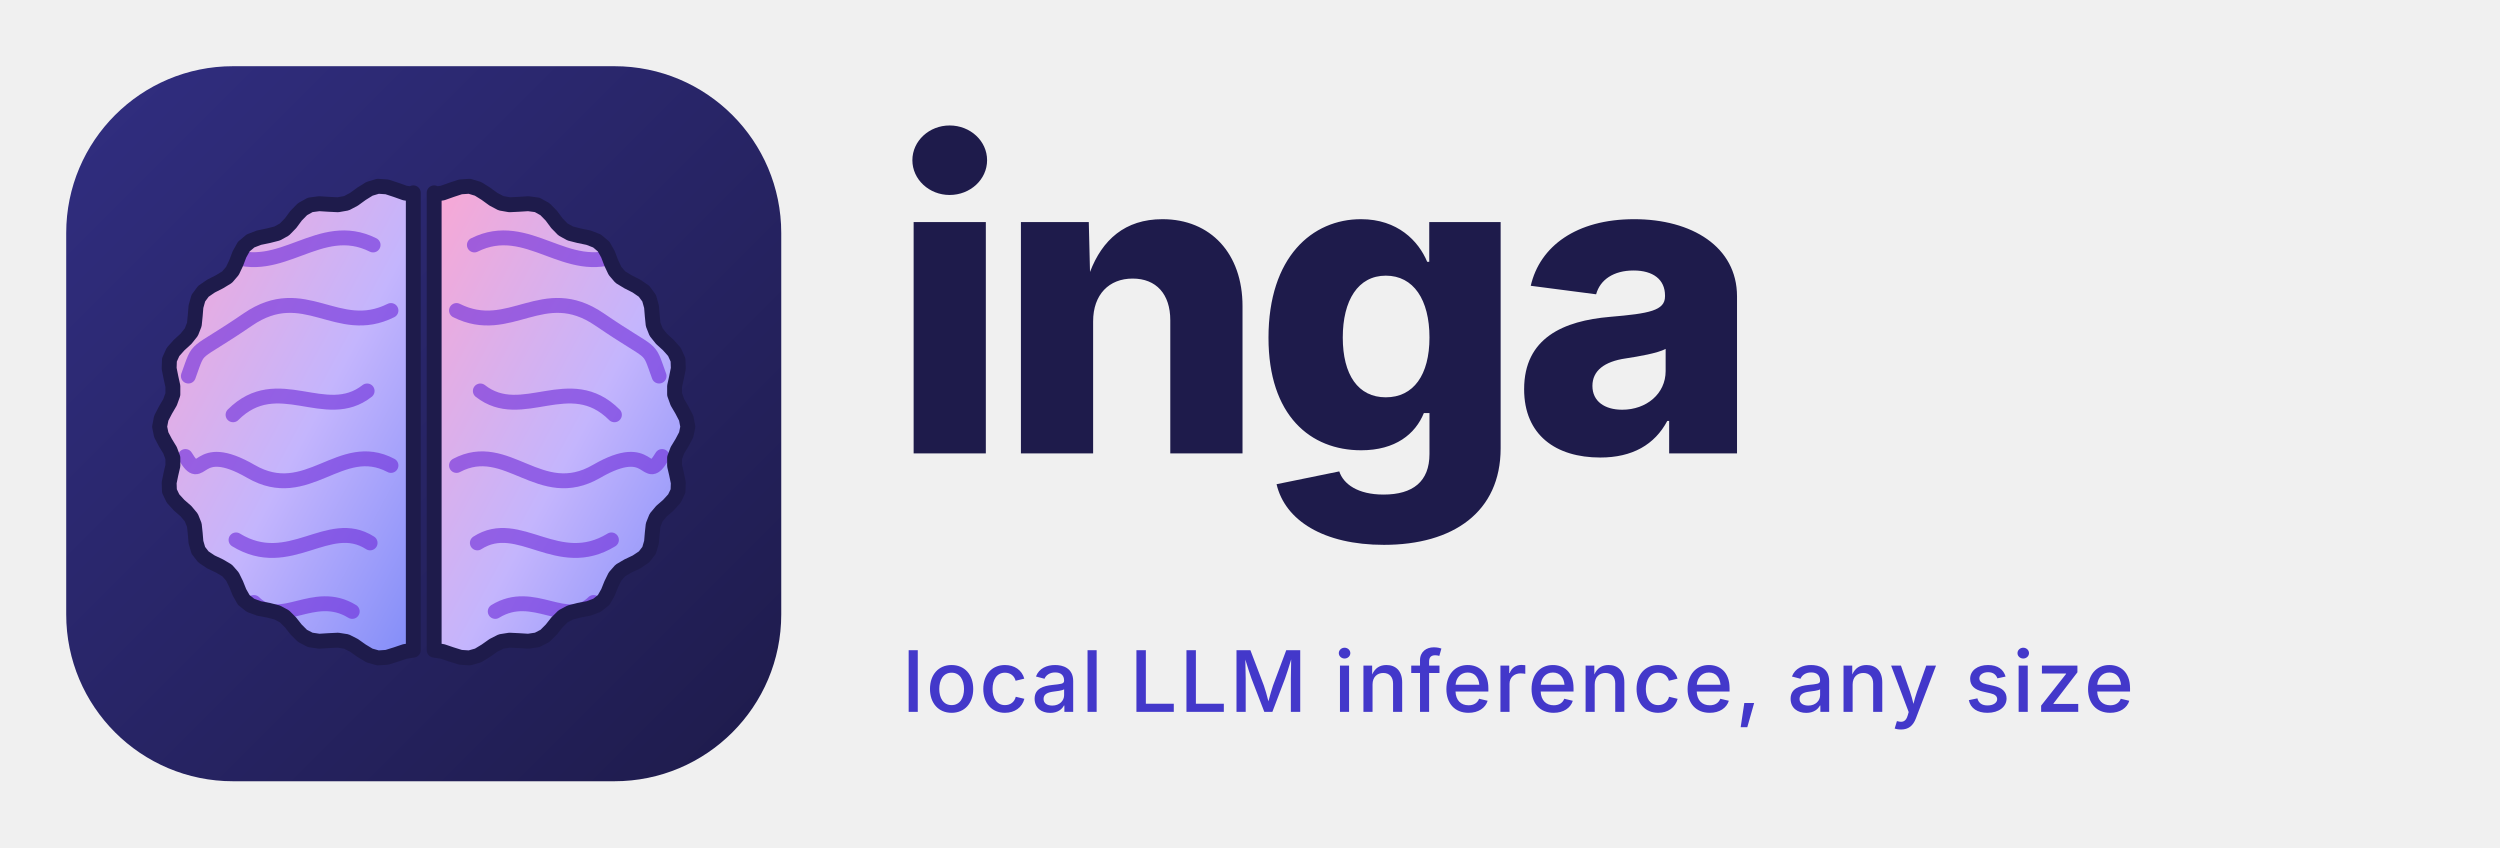
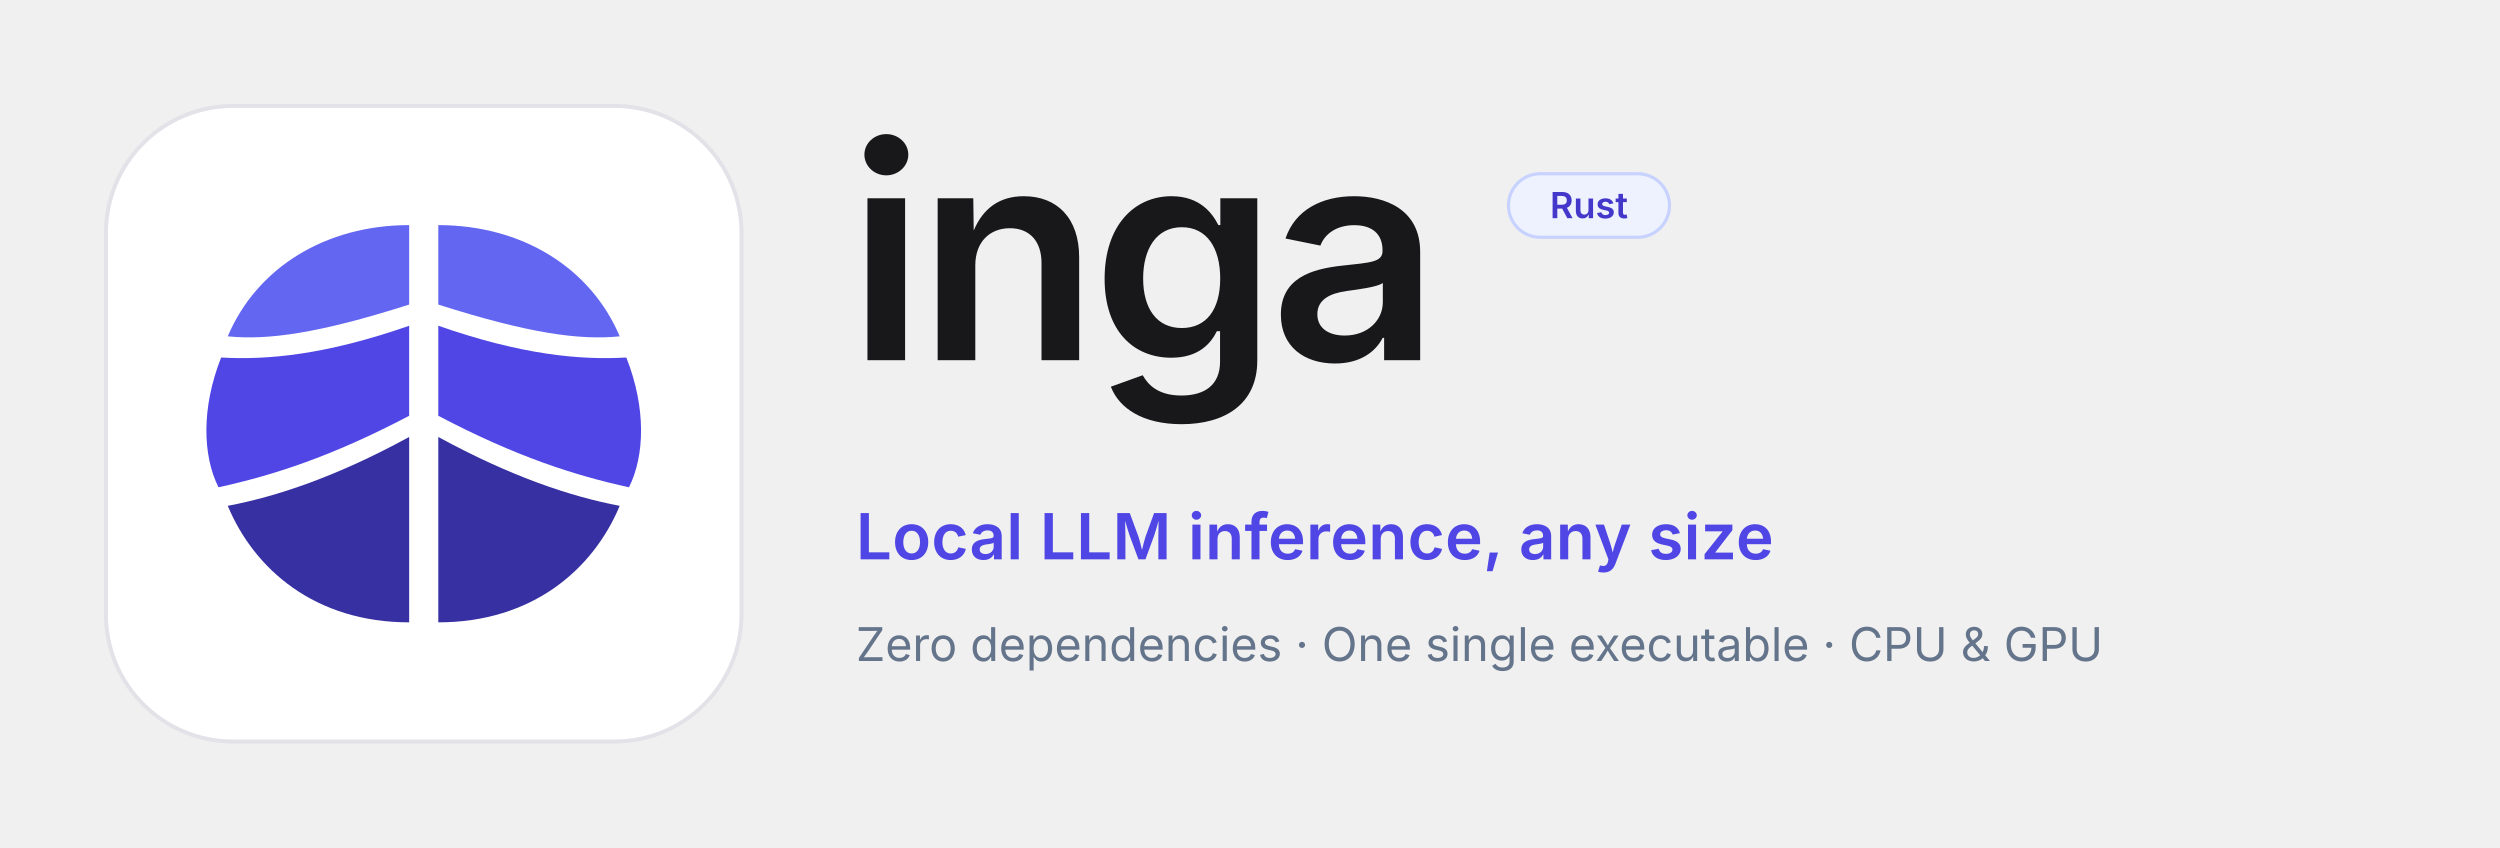
- <svg xmlns="http://www.w3.org/2000/svg" viewBox="0 0 1180 400" width="1180" height="400" role="img" aria-labelledby="title">
+ <svg xmlns="http://www.w3.org/2000/svg" viewBox="0 0 1180 400" width="1180" height="400" role="img" aria-labelledby="logo-title">
  <style>
-     .word { fill: #1E1B4B; }
-     .tag { fill: #4338CA; }
+     /* Default (Light Theme) */
+     .word { fill: #18181B; font-family: Inter, system-ui, -apple-system, sans-serif; font-weight: 600; font-size: 140px; letter-spacing: -3.5px; }
+     .tag { fill: #4F46E5; font-family: Inter, system-ui, -apple-system, sans-serif; font-weight: 600; font-size: 30px; letter-spacing: 0.2px; }
+     .subtag { fill: #64748B; font-family: Inter, system-ui, -apple-system, sans-serif; font-weight: 400; font-size: 22px; letter-spacing: 0px; }
+     .badge-bg { fill: #EEF2FF; stroke: #C7D2FE; stroke-width: 1.5; }
+     .badge-txt { fill: #4338CA; font-family: Inter, system-ui, -apple-system, sans-serif; font-weight: 600; font-size: 17px; }
+ 
+     .mark-bg { fill: #FFFFFF; stroke: #E2E2E8; stroke-width: 3; }
+     .lobe-top { fill: #6366F1; }
+     .lobe-mid { fill: #4F46E5; }
+     .lobe-bot { fill: #3730A3; }
+ 
+     /* Dark Theme */
    @media (prefers-color-scheme: dark) {
-       .word { fill: #EEF2FF; }
-       .tag { fill: #A5B4FC; }
+       .word { fill: #F4F4F5; }
+       .tag { fill: #818CF8; }
+       .subtag { fill: #A1A1AA; }
+       .badge-bg { fill: #1E1B4B; stroke: #4338CA; }
+       .badge-txt { fill: #C7D2FE; }
+ 
+       .mark-bg { fill: #18181B; stroke: #27272A; }
+       .lobe-top { fill: #818CF8; }
+       .lobe-mid { fill: #6366F1; }
+       .lobe-bot { fill: #4F46E5; }
    }
  </style>
-   <defs>
-     <linearGradient id="im-bg" x1="0" y1="0" x2="1" y2="1">
-       <stop offset="0" stop-color="#312E81" />
-       <stop offset="1" stop-color="#1E1B4B" />
-     </linearGradient>
-     <linearGradient id="im-brain" x1="0" y1="0" x2="1" y2="1">
-       <stop offset="0" stop-color="#F9A8D4" />
-       <stop offset=".55" stop-color="#C4B5FD" />
-       <stop offset="1" stop-color="#818CF8" />
-     </linearGradient>
-     <radialGradient id="im-flash" cx=".5" cy=".5" r=".5">
-       <stop offset="0" stop-color="#FFFBEB" />
-       <stop offset=".35" stop-color="#FDE68A" />
-       <stop offset="1" stop-color="#F59E0B" stop-opacity="0" />
-     </radialGradient>
-     <clipPath id="im-cl0">
-       <rect x="0" y="0" width="256" height="512" />
-     </clipPath>
-     <clipPath id="im-hl">
-       <path d="M249.0 101.0 L249.0 102.0 L243.3 101.1 L237.4 99.0 L231.3 97.0 L225.3 96.6 L219.6 98.3 L214.3 101.6 L209.2 105.3 L204.1 108.0 L198.4 109.0 L192.2 108.7 L185.8 108.3 L179.8 109.1 L174.6 112.0 L170.3 116.4 L166.6 121.4 L162.5 125.6 L157.6 128.3 L151.7 129.8 L145.4 131.1 L139.7 133.3 L135.2 137.1 L132.3 142.3 L130.1 148.1 L127.6 153.4 L124.0 157.6 L118.9 160.7 L113.2 163.6 L108.1 167.1 L104.7 171.7 L103.1 177.4 L102.6 183.5 L102.0 189.4 L100.0 194.5 L96.4 199.0 L91.8 203.2 L87.7 207.8 L85.3 213.1 L85.1 218.9 L86.3 224.9 L87.6 230.8 L87.6 236.3 L85.7 241.6 L82.6 246.9 L79.8 252.3 L78.7 258.0 L79.8 263.4 L82.6 268.7 L85.7 273.8 L87.6 278.9 L87.6 284.2 L86.3 289.8 L85.1 295.6 L85.3 301.2 L87.7 306.2 L91.8 310.7 L96.4 314.7 L100.0 319.0 L102.0 324.0 L102.6 329.6 L103.1 335.5 L104.7 341.0 L108.1 345.4 L113.2 348.8 L118.9 351.5 L124.0 354.5 L127.6 358.6 L130.1 363.7 L132.3 369.2 L135.2 374.3 L139.7 377.9 L145.4 380.0 L151.7 381.2 L157.6 382.7 L162.5 385.3 L166.6 389.4 L170.3 394.1 L174.6 398.4 L179.8 401.1 L185.8 402.0 L192.2 401.6 L198.4 401.3 L204.1 402.2 L209.2 404.8 L214.3 408.4 L219.6 411.6 L225.3 413.2 L231.3 412.8 L237.4 410.9 L243.3 408.9 L249.0 408.0 L249.0 408.0 Z" />
-     </clipPath>
-     <clipPath id="im-cr0">
-       <rect x="256" y="0" width="256" height="512" />
-     </clipPath>
-     <clipPath id="im-hr">
-       <path d="M263.0 101.0 L263.0 102.0 L268.7 101.1 L274.6 99.0 L280.7 97.0 L286.7 96.6 L292.4 98.3 L297.7 101.6 L302.8 105.3 L307.9 108.0 L313.6 109.0 L319.8 108.7 L326.2 108.3 L332.2 109.1 L337.4 112.0 L341.7 116.4 L345.4 121.4 L349.5 125.6 L354.4 128.3 L360.3 129.8 L366.6 131.1 L372.3 133.3 L376.8 137.1 L379.7 142.3 L381.9 148.1 L384.4 153.4 L388.0 157.6 L393.1 160.7 L398.8 163.6 L403.9 167.1 L407.3 171.7 L408.9 177.4 L409.4 183.5 L410.0 189.4 L412.0 194.5 L415.6 199.0 L420.2 203.2 L424.3 207.8 L426.7 213.1 L426.9 218.9 L425.7 224.9 L424.4 230.8 L424.4 236.3 L426.3 241.6 L429.4 246.9 L432.2 252.3 L433.3 258.0 L432.2 263.4 L429.4 268.7 L426.3 273.8 L424.4 278.9 L424.4 284.2 L425.7 289.8 L426.9 295.6 L426.7 301.2 L424.3 306.2 L420.2 310.7 L415.6 314.7 L412.0 319.0 L410.0 324.0 L409.4 329.6 L408.9 335.5 L407.3 341.0 L403.9 345.4 L398.8 348.8 L393.1 351.5 L388.0 354.5 L384.4 358.6 L381.9 363.7 L379.7 369.2 L376.8 374.3 L372.3 377.9 L366.6 380.0 L360.3 381.2 L354.4 382.7 L349.5 385.3 L345.4 389.4 L341.7 394.1 L337.4 398.4 L332.2 401.1 L326.2 402.0 L319.8 401.6 L313.6 401.3 L307.9 402.2 L302.8 404.8 L297.7 408.4 L292.4 411.6 L286.7 413.2 L280.7 412.8 L274.6 410.9 L268.7 408.9 L263.0 408.0 L263.0 408.0 Z" />
-     </clipPath>
-   </defs>
-   <g transform="translate(20 20) scale(0.703125)">
-     <rect x="16" y="16" width="480" height="480" rx="112" fill="url(#im-bg)" />
-     <g>
-       <g clip-path="url(#im-cl0)">
-         <path d="M249.0 101.0 L249.0 102.0 L243.3 101.1 L237.4 99.0 L231.3 97.0 L225.3 96.6 L219.6 98.3 L214.3 101.6 L209.2 105.3 L204.1 108.0 L198.4 109.0 L192.2 108.7 L185.8 108.3 L179.8 109.1 L174.6 112.0 L170.3 116.4 L166.6 121.4 L162.5 125.6 L157.6 128.3 L151.7 129.8 L145.4 131.1 L139.7 133.3 L135.2 137.1 L132.3 142.3 L130.1 148.1 L127.6 153.4 L124.0 157.6 L118.9 160.7 L113.2 163.6 L108.1 167.1 L104.7 171.7 L103.1 177.4 L102.6 183.5 L102.0 189.4 L100.0 194.5 L96.4 199.0 L91.8 203.2 L87.7 207.8 L85.3 213.1 L85.1 218.9 L86.3 224.9 L87.6 230.8 L87.6 236.3 L85.7 241.6 L82.6 246.9 L79.8 252.3 L78.7 258.0 L79.8 263.4 L82.6 268.7 L85.7 273.8 L87.6 278.9 L87.6 284.2 L86.3 289.8 L85.1 295.6 L85.3 301.2 L87.7 306.2 L91.8 310.7 L96.4 314.7 L100.0 319.0 L102.0 324.0 L102.6 329.6 L103.1 335.5 L104.7 341.0 L108.1 345.4 L113.2 348.8 L118.9 351.5 L124.0 354.5 L127.6 358.6 L130.1 363.7 L132.3 369.2 L135.2 374.3 L139.7 377.9 L145.4 380.0 L151.7 381.2 L157.6 382.7 L162.5 385.3 L166.6 389.4 L170.3 394.1 L174.6 398.4 L179.8 401.1 L185.8 402.0 L192.2 401.6 L198.4 401.3 L204.1 402.2 L209.2 404.8 L214.3 408.4 L219.6 411.6 L225.3 413.2 L231.3 412.8 L237.4 410.9 L243.3 408.9 L249.0 408.0 L249.0 408.0 Z" fill="url(#im-brain)" />
-         <g clip-path="url(#im-hl)">
-           <path d="M222 136 C186 118 160 158 124 142" fill="none" stroke="#6D28D9" stroke-width="10" stroke-linecap="round" opacity=".6" />
-           <path d="M234 180 C198 198 176 160 138 186 S106 202 98 224" fill="none" stroke="#6D28D9" stroke-width="10" stroke-linecap="round" opacity=".6" />
-           <path d="M218 234 C190 256 158 220 128 250" fill="none" stroke="#6D28D9" stroke-width="10" stroke-linecap="round" opacity=".6" />
-           <path d="M234 284 C200 266 178 310 140 288 S108 298 96 278" fill="none" stroke="#6D28D9" stroke-width="10" stroke-linecap="round" opacity=".6" />
-           <path d="M220 336 C192 318 166 356 130 334" fill="none" stroke="#6D28D9" stroke-width="10" stroke-linecap="round" opacity=".6" />
-           <path d="M208 382 C182 366 160 394 142 376" fill="none" stroke="#6D28D9" stroke-width="10" stroke-linecap="round" opacity=".6" />
-         </g>
-         <path d="M249.0 101.0 L249.0 102.0 L243.3 101.1 L237.4 99.0 L231.3 97.0 L225.3 96.6 L219.6 98.3 L214.3 101.6 L209.2 105.3 L204.1 108.0 L198.4 109.0 L192.2 108.7 L185.8 108.3 L179.8 109.1 L174.6 112.0 L170.3 116.4 L166.6 121.4 L162.5 125.6 L157.6 128.3 L151.7 129.8 L145.4 131.1 L139.7 133.3 L135.2 137.1 L132.3 142.3 L130.1 148.1 L127.6 153.4 L124.0 157.6 L118.9 160.7 L113.2 163.6 L108.1 167.1 L104.7 171.7 L103.1 177.4 L102.6 183.5 L102.0 189.4 L100.0 194.5 L96.4 199.0 L91.8 203.2 L87.7 207.8 L85.3 213.1 L85.1 218.9 L86.3 224.9 L87.6 230.8 L87.6 236.3 L85.7 241.6 L82.6 246.9 L79.8 252.3 L78.7 258.0 L79.8 263.4 L82.6 268.7 L85.7 273.8 L87.6 278.9 L87.6 284.2 L86.3 289.8 L85.1 295.6 L85.3 301.2 L87.7 306.2 L91.8 310.7 L96.4 314.7 L100.0 319.0 L102.0 324.0 L102.6 329.6 L103.1 335.5 L104.7 341.0 L108.1 345.4 L113.2 348.8 L118.9 351.5 L124.0 354.5 L127.6 358.6 L130.1 363.7 L132.3 369.2 L135.2 374.3 L139.7 377.9 L145.4 380.0 L151.7 381.2 L157.6 382.7 L162.5 385.3 L166.6 389.4 L170.3 394.1 L174.6 398.4 L179.8 401.1 L185.8 402.0 L192.2 401.6 L198.4 401.3 L204.1 402.2 L209.2 404.8 L214.3 408.4 L219.6 411.6 L225.3 413.2 L231.3 412.8 L237.4 410.9 L243.3 408.9 L249.0 408.0 L249.0 408.0 Z" fill="none" stroke="#1E1B4B" stroke-width="10" stroke-linejoin="round" />
-       </g>
-     </g>
-     <g>
-       <g clip-path="url(#im-cr0)">
-         <path d="M263.0 101.0 L263.0 102.0 L268.7 101.1 L274.6 99.0 L280.7 97.0 L286.7 96.6 L292.4 98.3 L297.7 101.6 L302.8 105.3 L307.9 108.0 L313.6 109.0 L319.8 108.7 L326.2 108.3 L332.2 109.1 L337.4 112.0 L341.7 116.4 L345.4 121.4 L349.5 125.6 L354.4 128.3 L360.3 129.8 L366.6 131.1 L372.3 133.3 L376.8 137.1 L379.7 142.3 L381.9 148.1 L384.4 153.4 L388.0 157.6 L393.1 160.7 L398.8 163.6 L403.9 167.1 L407.3 171.7 L408.9 177.4 L409.4 183.5 L410.0 189.4 L412.0 194.5 L415.6 199.0 L420.2 203.2 L424.3 207.8 L426.7 213.1 L426.9 218.9 L425.7 224.9 L424.4 230.8 L424.4 236.3 L426.3 241.6 L429.4 246.9 L432.2 252.3 L433.3 258.0 L432.2 263.4 L429.4 268.7 L426.3 273.8 L424.4 278.9 L424.4 284.2 L425.7 289.8 L426.9 295.6 L426.7 301.2 L424.3 306.2 L420.2 310.7 L415.6 314.7 L412.0 319.0 L410.0 324.0 L409.4 329.6 L408.9 335.5 L407.3 341.0 L403.9 345.4 L398.8 348.8 L393.1 351.5 L388.0 354.5 L384.4 358.6 L381.9 363.7 L379.7 369.2 L376.8 374.3 L372.3 377.9 L366.6 380.0 L360.3 381.2 L354.4 382.7 L349.5 385.3 L345.4 389.4 L341.7 394.1 L337.4 398.4 L332.2 401.1 L326.2 402.0 L319.8 401.6 L313.6 401.3 L307.9 402.2 L302.8 404.8 L297.7 408.4 L292.4 411.6 L286.7 413.2 L280.7 412.8 L274.6 410.9 L268.7 408.9 L263.0 408.0 L263.0 408.0 Z" fill="url(#im-brain)" />
-         <g clip-path="url(#im-hr)">
-           <path d="M290 136 C326 118 352 158 388 142" fill="none" stroke="#6D28D9" stroke-width="10" stroke-linecap="round" opacity=".6" />
-           <path d="M278 180 C314 198 336 160 374 186 S406 202 414 224" fill="none" stroke="#6D28D9" stroke-width="10" stroke-linecap="round" opacity=".6" />
-           <path d="M294 234 C322 256 354 220 384 250" fill="none" stroke="#6D28D9" stroke-width="10" stroke-linecap="round" opacity=".6" />
-           <path d="M278 284 C312 266 334 310 372 288 S404 298 416 278" fill="none" stroke="#6D28D9" stroke-width="10" stroke-linecap="round" opacity=".6" />
-           <path d="M292 336 C320 318 346 356 382 334" fill="none" stroke="#6D28D9" stroke-width="10" stroke-linecap="round" opacity=".6" />
-           <path d="M304 382 C330 366 352 394 370 376" fill="none" stroke="#6D28D9" stroke-width="10" stroke-linecap="round" opacity=".6" />
-         </g>
-         <path d="M263.0 101.0 L263.0 102.0 L268.7 101.1 L274.6 99.0 L280.7 97.0 L286.7 96.6 L292.4 98.3 L297.7 101.6 L302.8 105.3 L307.9 108.0 L313.6 109.0 L319.8 108.7 L326.2 108.3 L332.2 109.1 L337.4 112.0 L341.7 116.4 L345.4 121.4 L349.5 125.6 L354.4 128.3 L360.3 129.8 L366.6 131.1 L372.3 133.3 L376.8 137.1 L379.7 142.3 L381.9 148.1 L384.4 153.4 L388.0 157.6 L393.1 160.7 L398.8 163.6 L403.9 167.1 L407.3 171.7 L408.9 177.4 L409.4 183.5 L410.0 189.4 L412.0 194.5 L415.6 199.0 L420.2 203.2 L424.3 207.8 L426.7 213.1 L426.9 218.9 L425.7 224.9 L424.4 230.8 L424.4 236.3 L426.3 241.6 L429.4 246.9 L432.2 252.3 L433.3 258.0 L432.2 263.4 L429.4 268.7 L426.3 273.8 L424.4 278.9 L424.4 284.2 L425.7 289.8 L426.9 295.6 L426.7 301.2 L424.3 306.2 L420.2 310.7 L415.6 314.7 L412.0 319.0 L410.0 324.0 L409.4 329.6 L408.9 335.5 L407.3 341.0 L403.9 345.4 L398.8 348.8 L393.1 351.5 L388.0 354.5 L384.4 358.6 L381.9 363.7 L379.7 369.2 L376.8 374.3 L372.3 377.9 L366.6 380.0 L360.3 381.2 L354.4 382.7 L349.5 385.3 L345.4 389.4 L341.7 394.1 L337.4 398.4 L332.2 401.1 L326.2 402.0 L319.8 401.6 L313.6 401.3 L307.9 402.2 L302.8 404.8 L297.7 408.4 L292.4 411.6 L286.7 413.2 L280.7 412.8 L274.6 410.9 L268.7 408.9 L263.0 408.0 L263.0 408.0 Z" fill="none" stroke="#1E1B4B" stroke-width="10" stroke-linejoin="round" />
-       </g>
-     </g>
+   <g transform="translate(40, 40) scale(0.625)">
+     <rect x="16" y="16" width="480" height="480" rx="96" class="mark-bg" />
+     <path class="lobe-top" d="M 245,106 C 182,106 130,138 108,190 C 138,193 176,188 245,166 Z" />
+     <path class="lobe-mid" d="M 103,206 C 88,244 89,280 101,304 C 142,295 186,281 245,250 L 245,182 C 182,204 138,208 103,206 Z" />
+     <path class="lobe-bot" d="M 108,318 C 128,366 174,406 245,406 L 245,266 C 190,296 145,311 108,318 Z" />
+     <path class="lobe-top" d="M 267,106 C 330,106 382,138 404,190 C 374,193 336,188 267,166 Z" />
+     <path class="lobe-mid" d="M 409,206 C 424,244 423,280 411,304 C 370,295 326,281 267,250 L 267,182 C 330,204 374,208 409,206 Z" />
+     <path class="lobe-bot" d="M 404,318 C 384,366 338,406 267,406 L 267,266 C 322,296 367,311 404,318 Z" />
  </g>
-   <text x="420" y="214" class="word" font-family="'Inter', 'Segoe UI', 'Helvetica Neue', Arial, sans-serif" font-size="200" font-weight="800" letter-spacing="-6">inga</text>
-   <text x="426" y="336" class="tag" font-family="'Inter', 'Segoe UI', 'Helvetica Neue', Arial, sans-serif" font-size="40" font-weight="500" letter-spacing="1">local LLM inference, any size</text>
+   <g transform="translate(400, 0)">
+     <text x="0" y="170" class="word">inga</text>
+     <rect x="312" y="82" width="76" height="30" rx="15" class="badge-bg" />
+     <text x="350" y="103" text-anchor="middle" class="badge-txt">Rust</text>
+     <text x="4" y="264" class="tag">Local LLM inference, any size</text>
+     <text x="4" y="312" class="subtag">Zero dependencies · One single executable · CPU &amp; GPU</text>
+   </g>
</svg>
